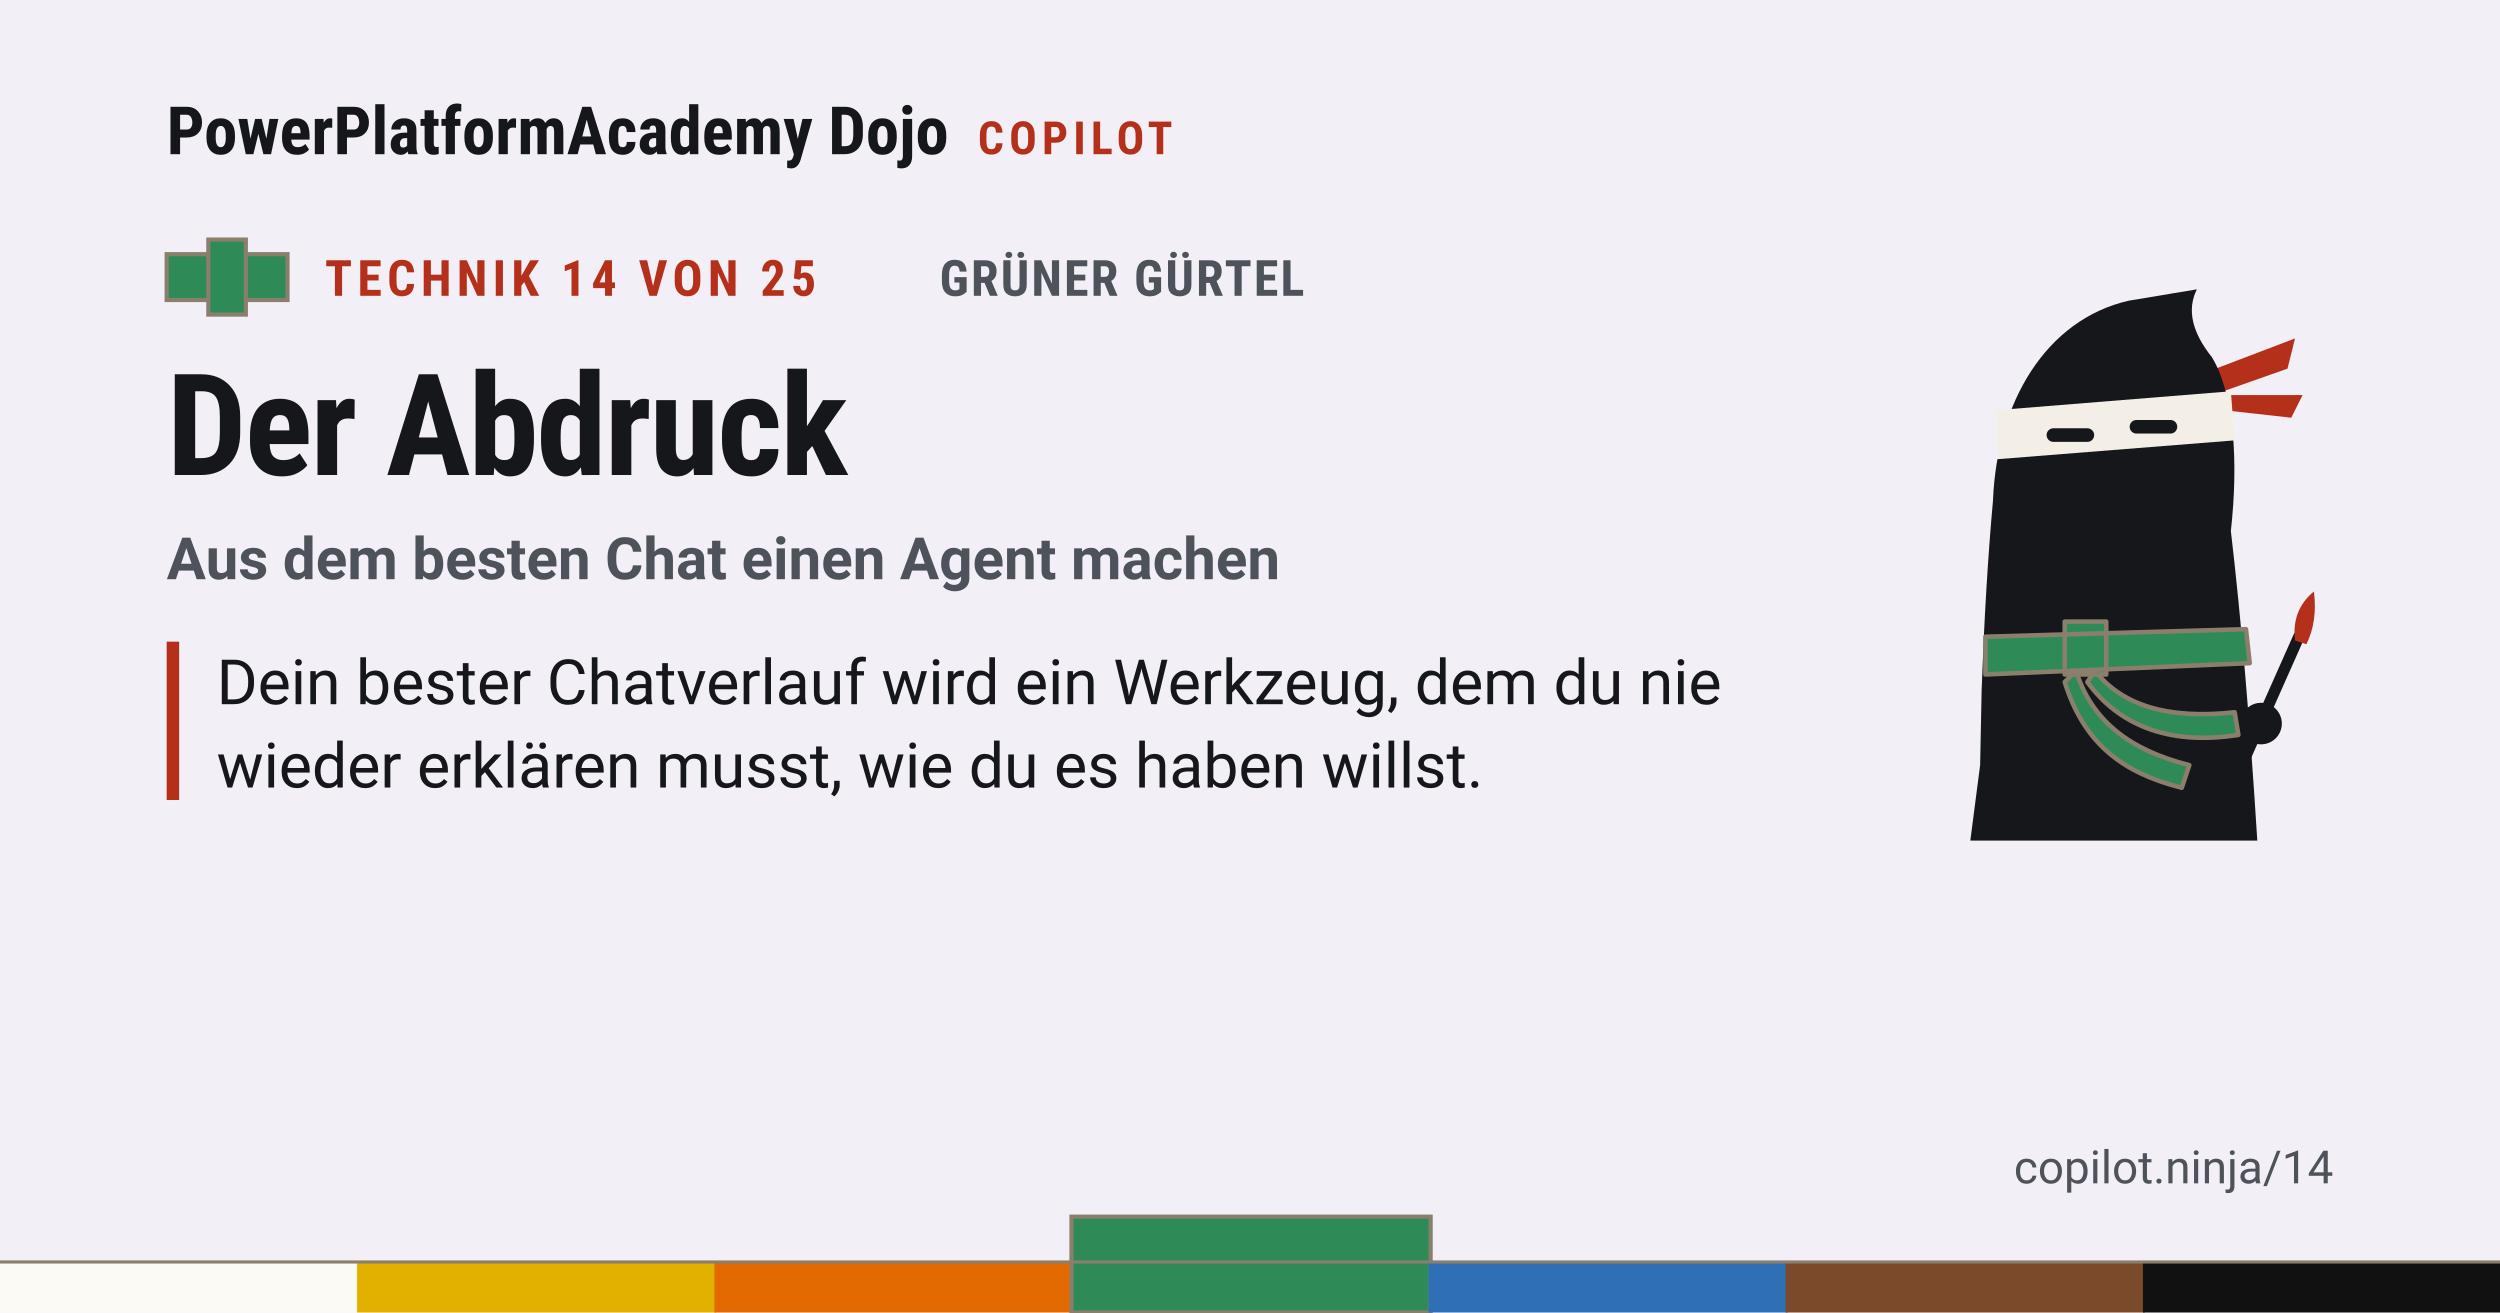
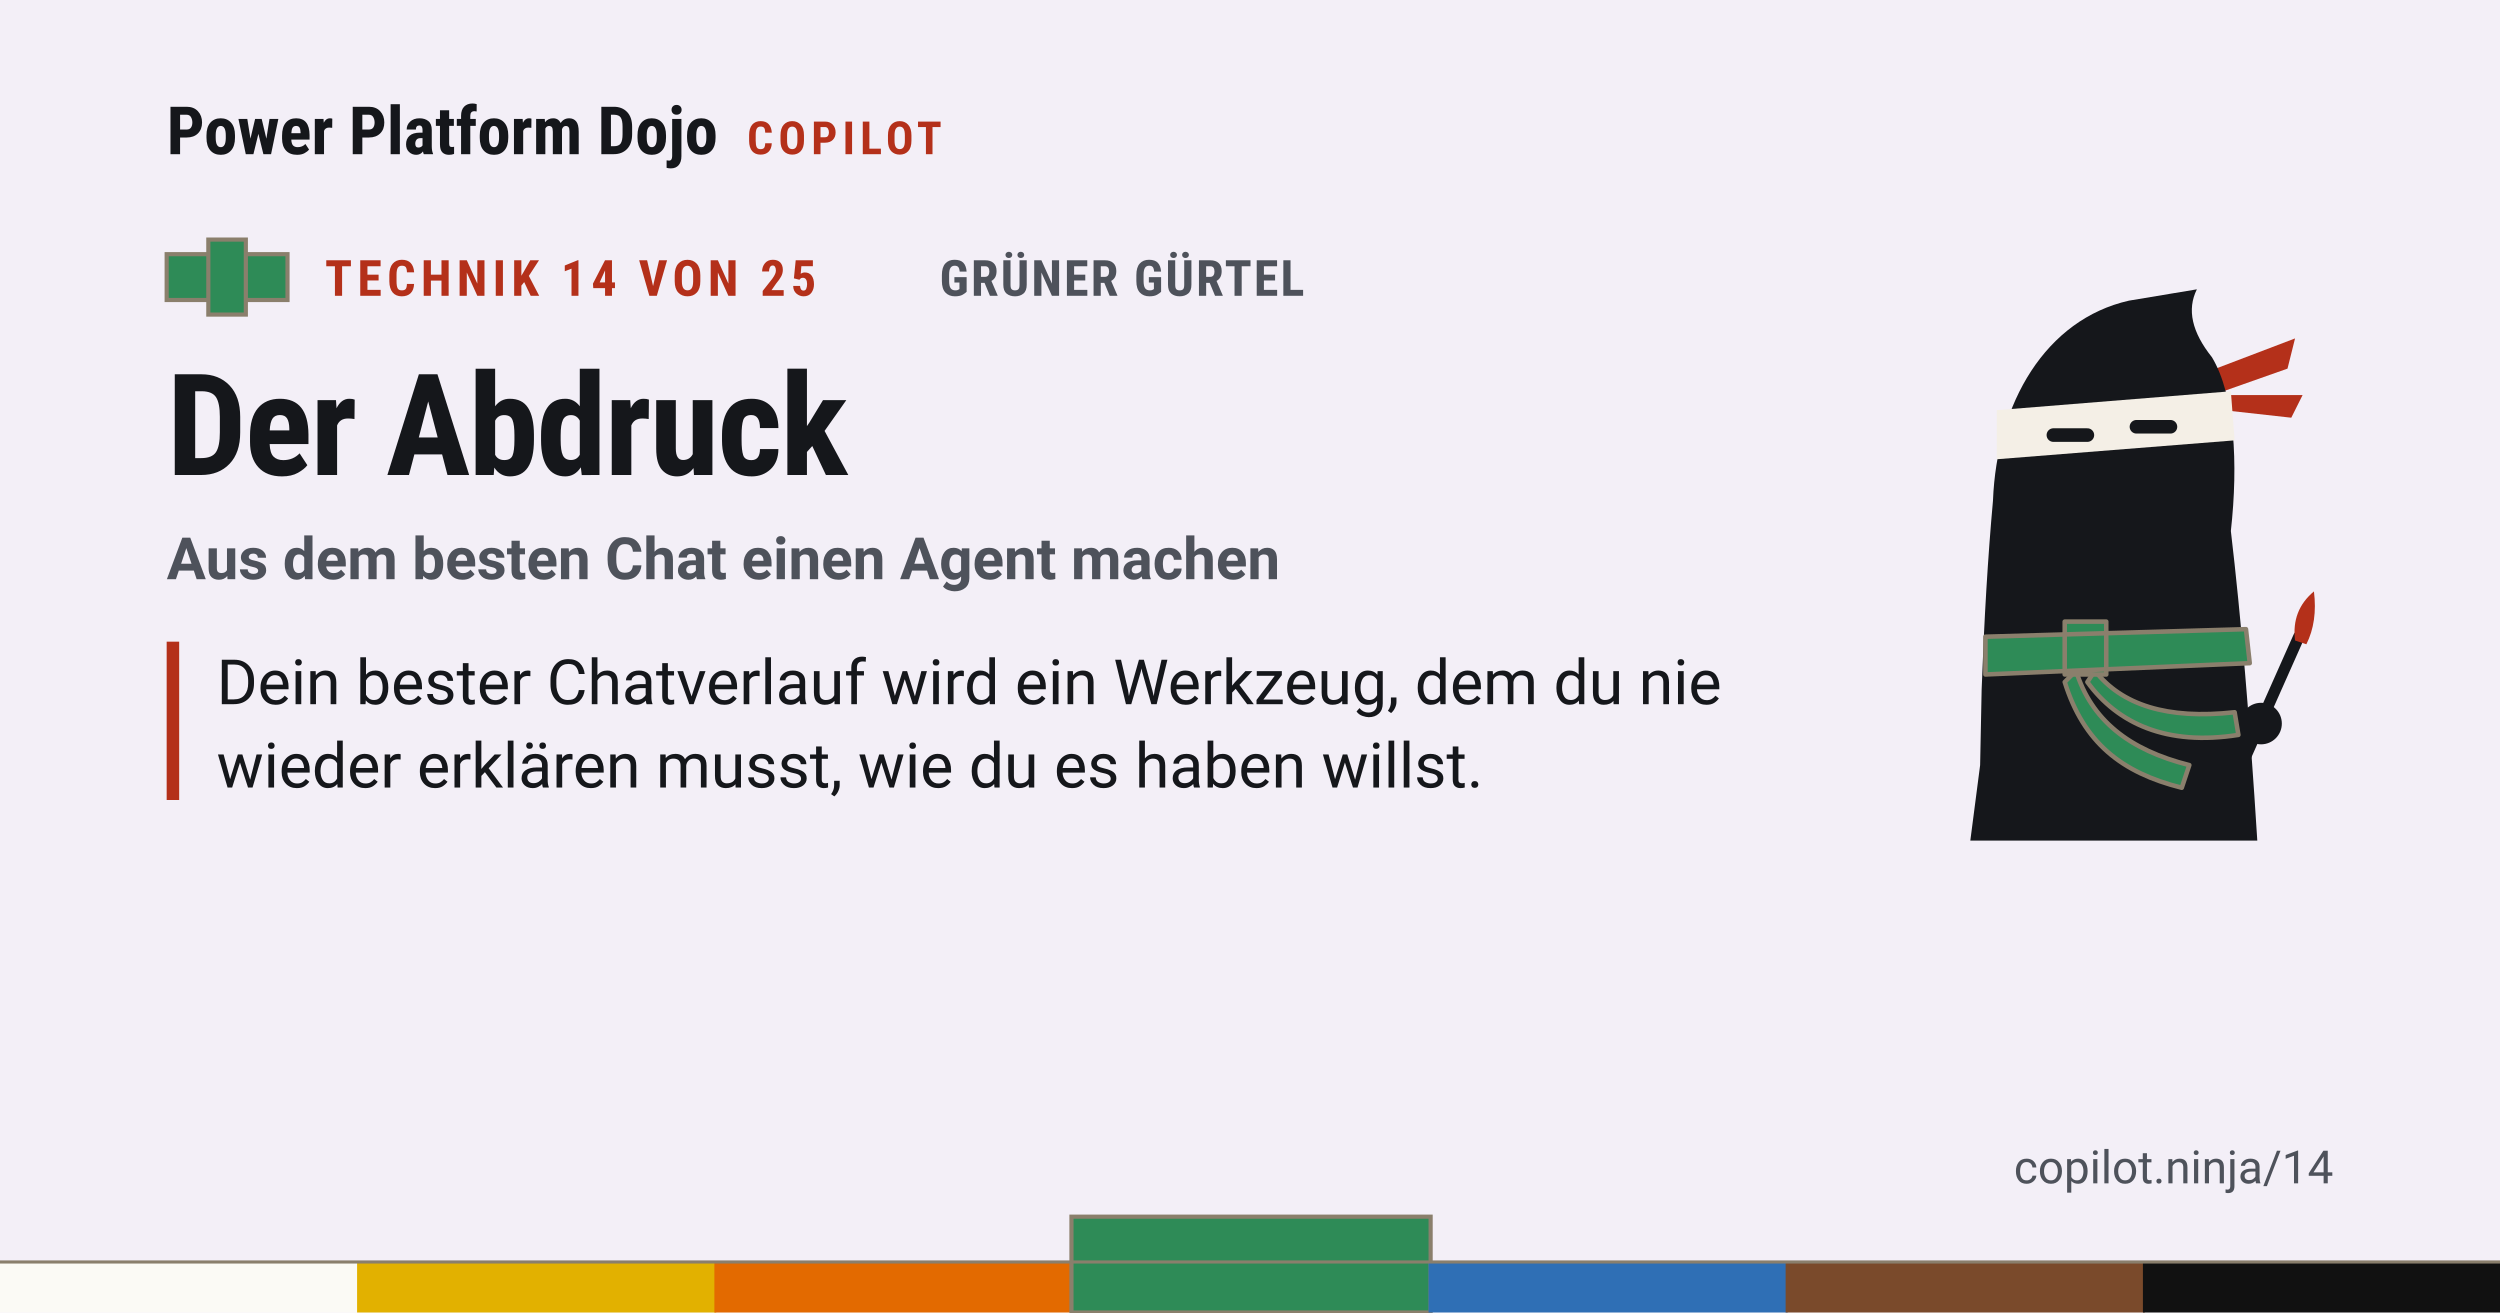
<svg xmlns="http://www.w3.org/2000/svg" width="1200" height="630" viewBox="0 0 1200 630" role="img" aria-label="Technik 14: Der Abdruck. Dein bester Chatverlauf wird ein Werkzeug, dem du nie wieder erklären musst, wie du es haben willst.">
  <rect width="1200" height="630" fill="#F3EFF7" />
-   <text x="80" y="74" font-family="Bahnschrift, 'Avenir Next Condensed', 'Roboto Condensed', 'Arial Narrow', sans-serif" font-stretch="condensed" font-weight="600" font-size="32" fill="#15171B">PowerPlatformAcademy Dojo<tspan font-weight="700" font-size="22" letter-spacing="2.5" fill="#B4301A" dx="14">COPILOT</tspan>
+   <text x="80" y="74" font-family="Bahnschrift, 'Avenir Next Condensed', 'Roboto Condensed', 'Arial Narrow', sans-serif" font-stretch="condensed" font-weight="600" font-size="32" fill="#15171B">Power Platform Dojo<tspan font-weight="700" font-size="22" letter-spacing="2.5" fill="#B4301A" dx="14">COPILOT</tspan>
  </text>
  <rect x="80" y="122" width="58" height="22" fill="#2E8B57" stroke="#8A7F6C" stroke-width="2" />
  <rect x="100" y="115" width="18" height="36" fill="#2E8B57" stroke="#8A7F6C" stroke-width="2" />
  <text x="156" y="142" font-family="Bahnschrift, 'Avenir Next Condensed', 'Roboto Condensed', 'Arial Narrow', sans-serif" font-weight="700" font-size="24" letter-spacing="2.5" fill="#B4301A">TECHNIK 14 VON 25</text>
  <text x="451" y="142" font-family="Bahnschrift, 'Avenir Next Condensed', 'Roboto Condensed', 'Arial Narrow', sans-serif" font-weight="600" font-size="24" letter-spacing="1" fill="#4E525B">GRÜNER GÜRTEL</text>
  <text x="80" y="228" font-size="68" font-family="Bahnschrift, 'Avenir Next Condensed', 'Roboto Condensed', 'Arial Narrow', sans-serif" font-weight="700" fill="#15171B" letter-spacing="-1">Der Abdruck</text>
  <text x="80" y="278" font-size="28" font-family="'Segoe UI', system-ui, -apple-system, Roboto, Arial, sans-serif" font-weight="600" fill="#4E525B">Aus dem besten Chat einen Agent machen</text>
  <rect x="80" y="308" width="6" height="76" fill="#B4301A" />
  <text x="104" y="338" font-size="30" font-family="'Segoe UI', system-ui, -apple-system, Roboto, Arial, sans-serif" fill="#15171B">Dein bester Chatverlauf wird ein Werkzeug, dem du nie</text>
  <text x="104" y="378" font-size="30" font-family="'Segoe UI', system-ui, -apple-system, Roboto, Arial, sans-serif" fill="#15171B">wieder erklären musst, wie du es haben willst.</text>
  <svg x="902" y="128" width="218" height="290" viewBox="0 0 120 160">
    <style>.t-koerper{fill:#15171B}.t-gesicht{fill:#F4EFE6}.t-augen{fill:none;stroke:#15171B;stroke-width:3.6;stroke-linecap:round}.t-band,.t-pinsel-spitze{fill:#B4301A}.t-guertel,.t-guertel-enden{fill:#2E8B57;stroke:#8A7F6C;stroke-width:1.2;stroke-linejoin:round}.t-pinsel-stiel{fill:none;stroke:#15171B;stroke-width:3;stroke-linecap:round}.t-hand{fill:#15171B}.t-rolle,.t-strich{display:none}</style>
    <g class="t-figur">
      <path class="t-band" d="M89 27l21-8-2 8-17 6zM90 34h22l-3 6-18-2z" />
      <path class="t-koerper" d="M24 152l2.6-20 .4-20q1-28 3-50c1-26 14-48 36-53l18-3q-4 8 4 18c6 10 7 28 5 46q4 34 7 82z" />
      <path class="t-gesicht" d="M31 38l62-5 1 13-63 5z" />
      <path class="t-augen" d="M46 44.6h9M68 42.4h9" />
      <g class="t-rolle">
        <path class="t-rolle-blatt" d="M30 114h60v18H30z" />
        <path class="t-rolle-zeilen" d="M38 120h40M38 126h28" />
        <path class="t-rolle-enden" d="M25 111h6v24h-6zM89 111h6v24h-6z" />
      </g>
      <path class="t-guertel-enden" d="M52 107c4 13 14 21 30 25l-2 6c-16-4-26-12-31-28zM57 107c7 9 19 13 37 11l1 6c-19 3-32-3-40-14z" />
      <path class="t-guertel" d="M28 98l69-2 1 9-70 3zM49 94h11v14H49z" />
      <g class="t-pinsel">
        <path class="t-pinsel-stiel" d="M95 134l16-36" />
        <path class="t-pinsel-spitze" d="M110 99q-1-8 5-13 1 8-2 14z" />
        <circle class="t-hand" cx="101" cy="121" r="5.5" />
      </g>
      <path class="t-strich" pathLength="1" d="M24 152l2.6-20 .4-20q1-28 3-50c1-26 14-48 36-53l18-3q-4 8 4 18c6 10 7 28 5 46q4 34 7 82z" />
    </g>
  </svg>
  <text x="1120" y="568" text-anchor="end" font-family="'Segoe UI', system-ui, -apple-system, Roboto, Arial, sans-serif" font-size="22" fill="#4E525B">copilot.ninja/14</text>
  <rect x="0.0" y="606" width="172.4" height="24" fill="#FBFAF5" />
  <rect x="171.4" y="606" width="172.4" height="24" fill="#E2B100" />
  <rect x="342.9" y="606" width="172.4" height="24" fill="#E36A00" />
  <rect x="514.3" y="584" width="172.4" height="46" fill="#2E8B57" stroke="#8A7F6C" stroke-width="2" />
  <rect x="685.7" y="606" width="172.4" height="24" fill="#2F6FB5" />
  <rect x="857.1" y="606" width="172.4" height="24" fill="#7A4A2B" />
  <rect x="1028.6" y="606" width="172.4" height="24" fill="#111111" />
  <rect x="0" y="605" width="1200" height="1.5" fill="#8A7F6C" />
</svg>
